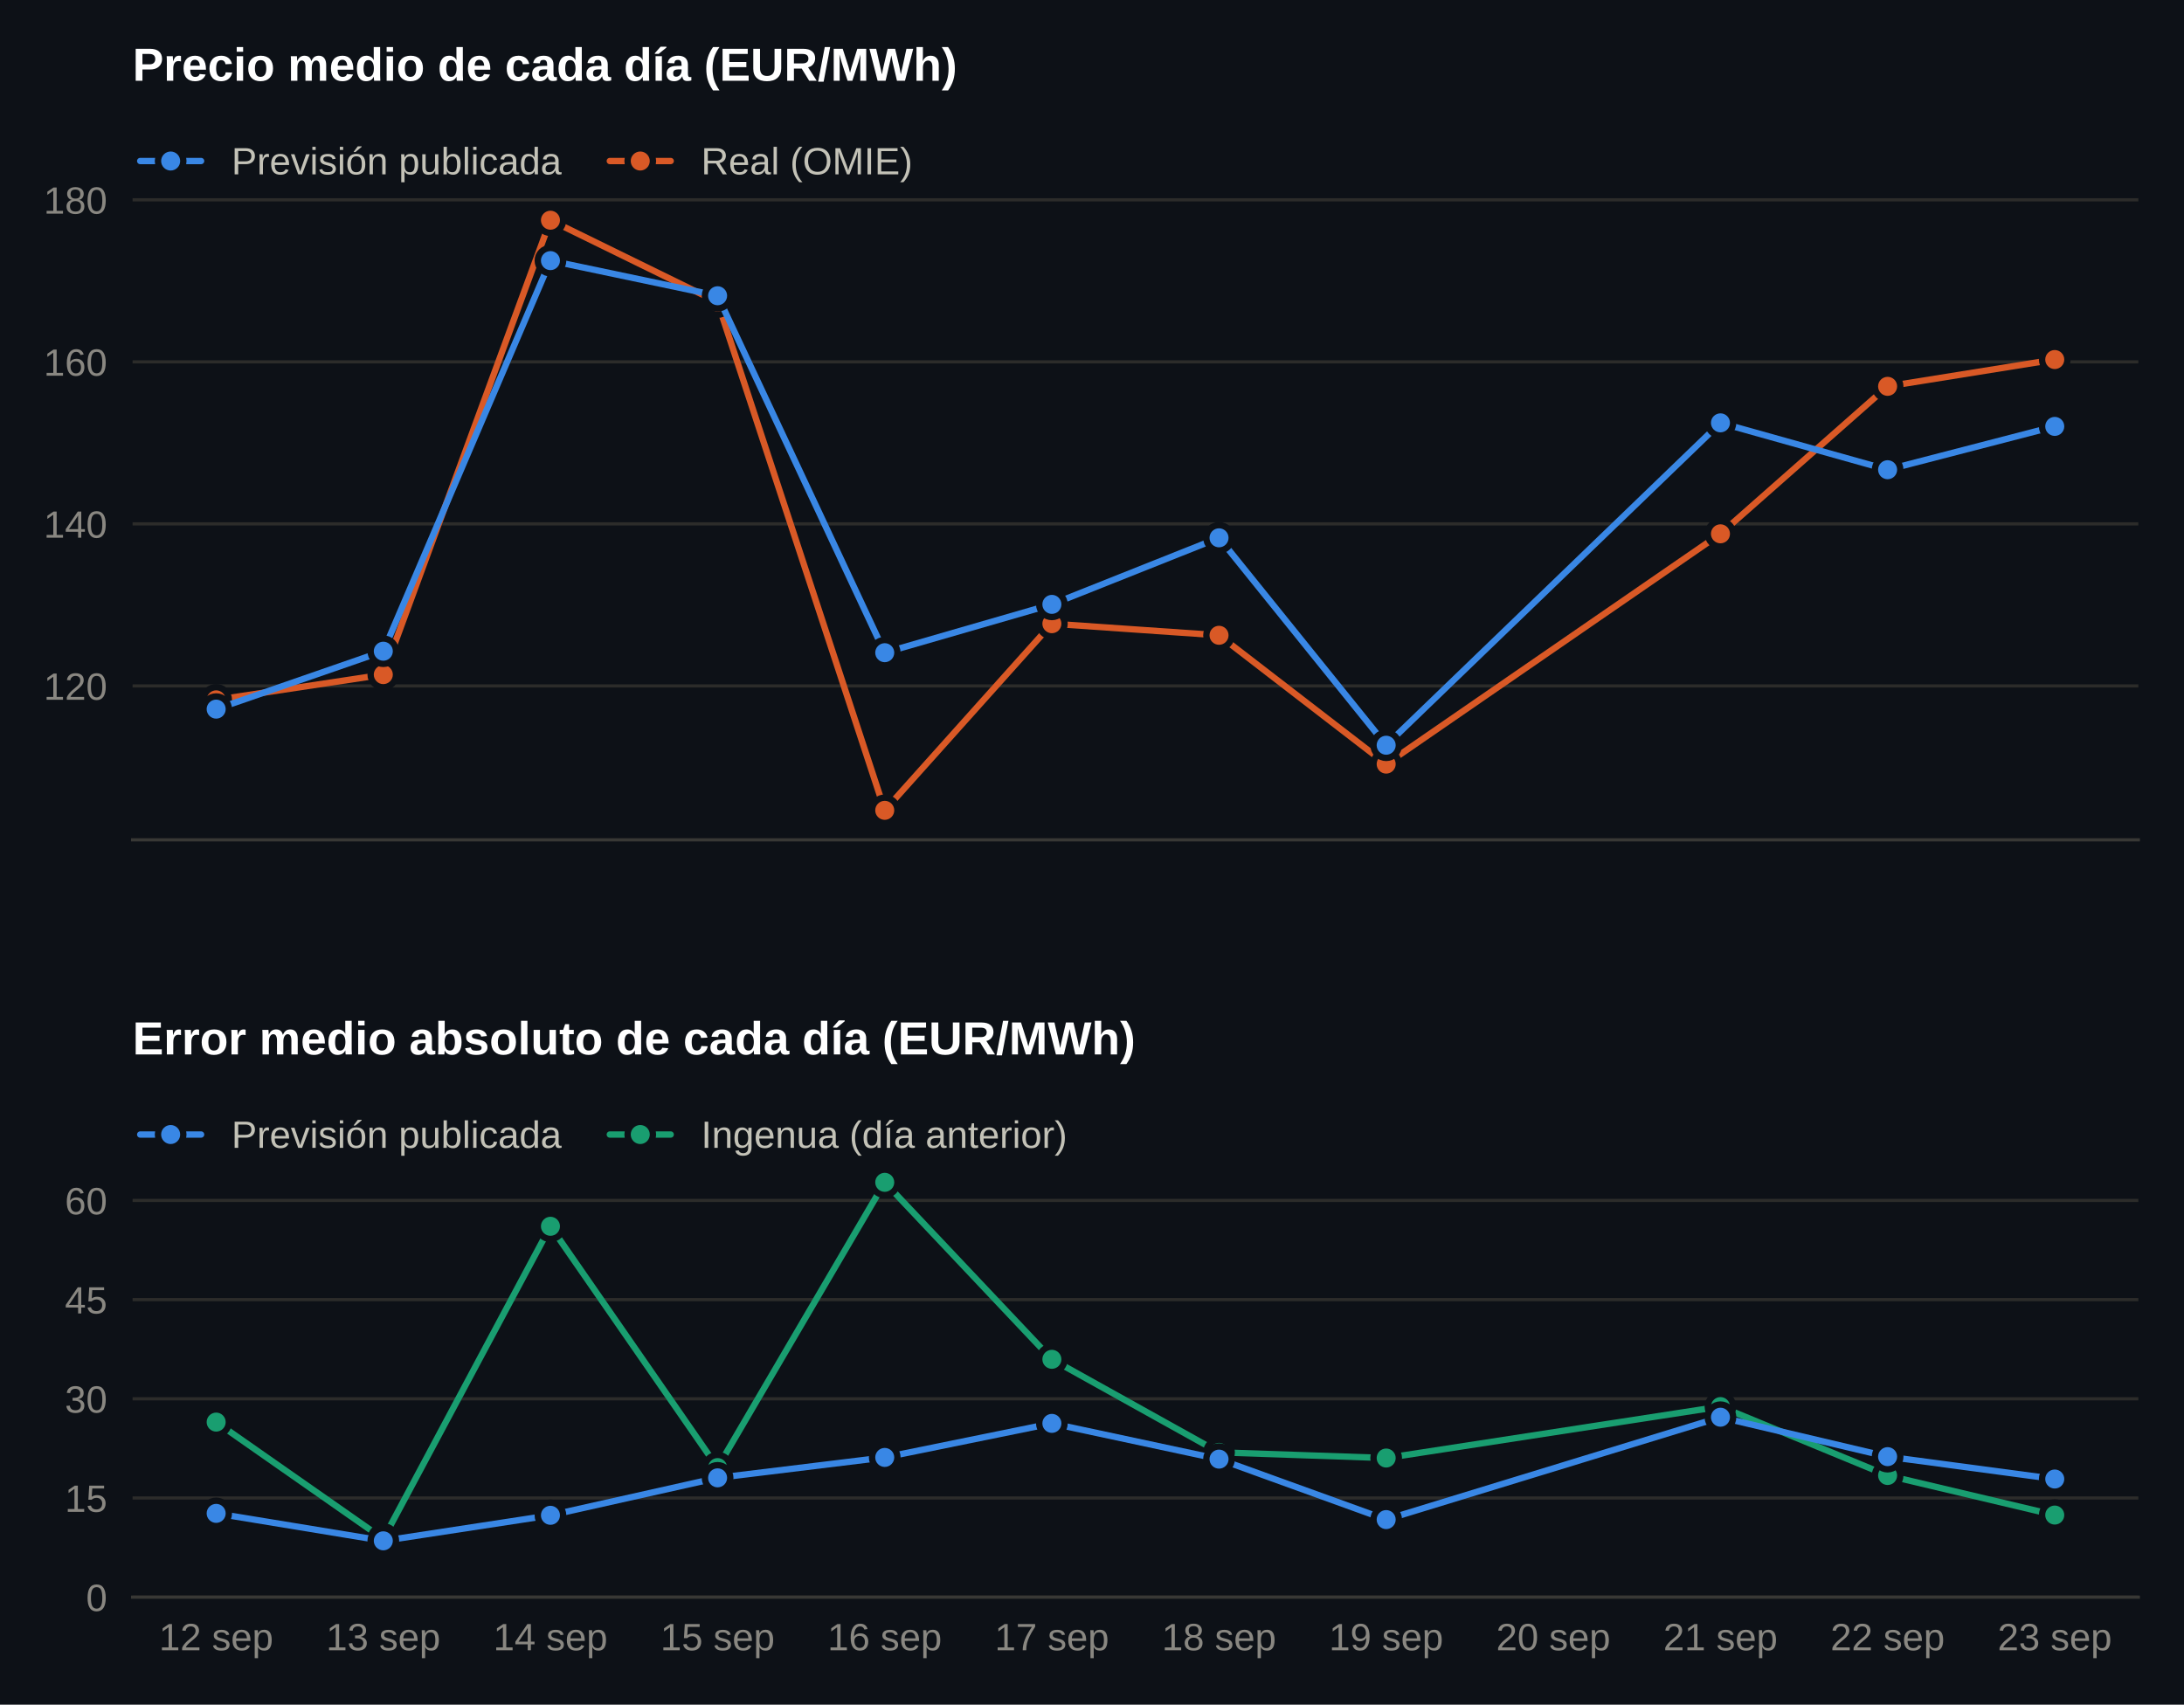
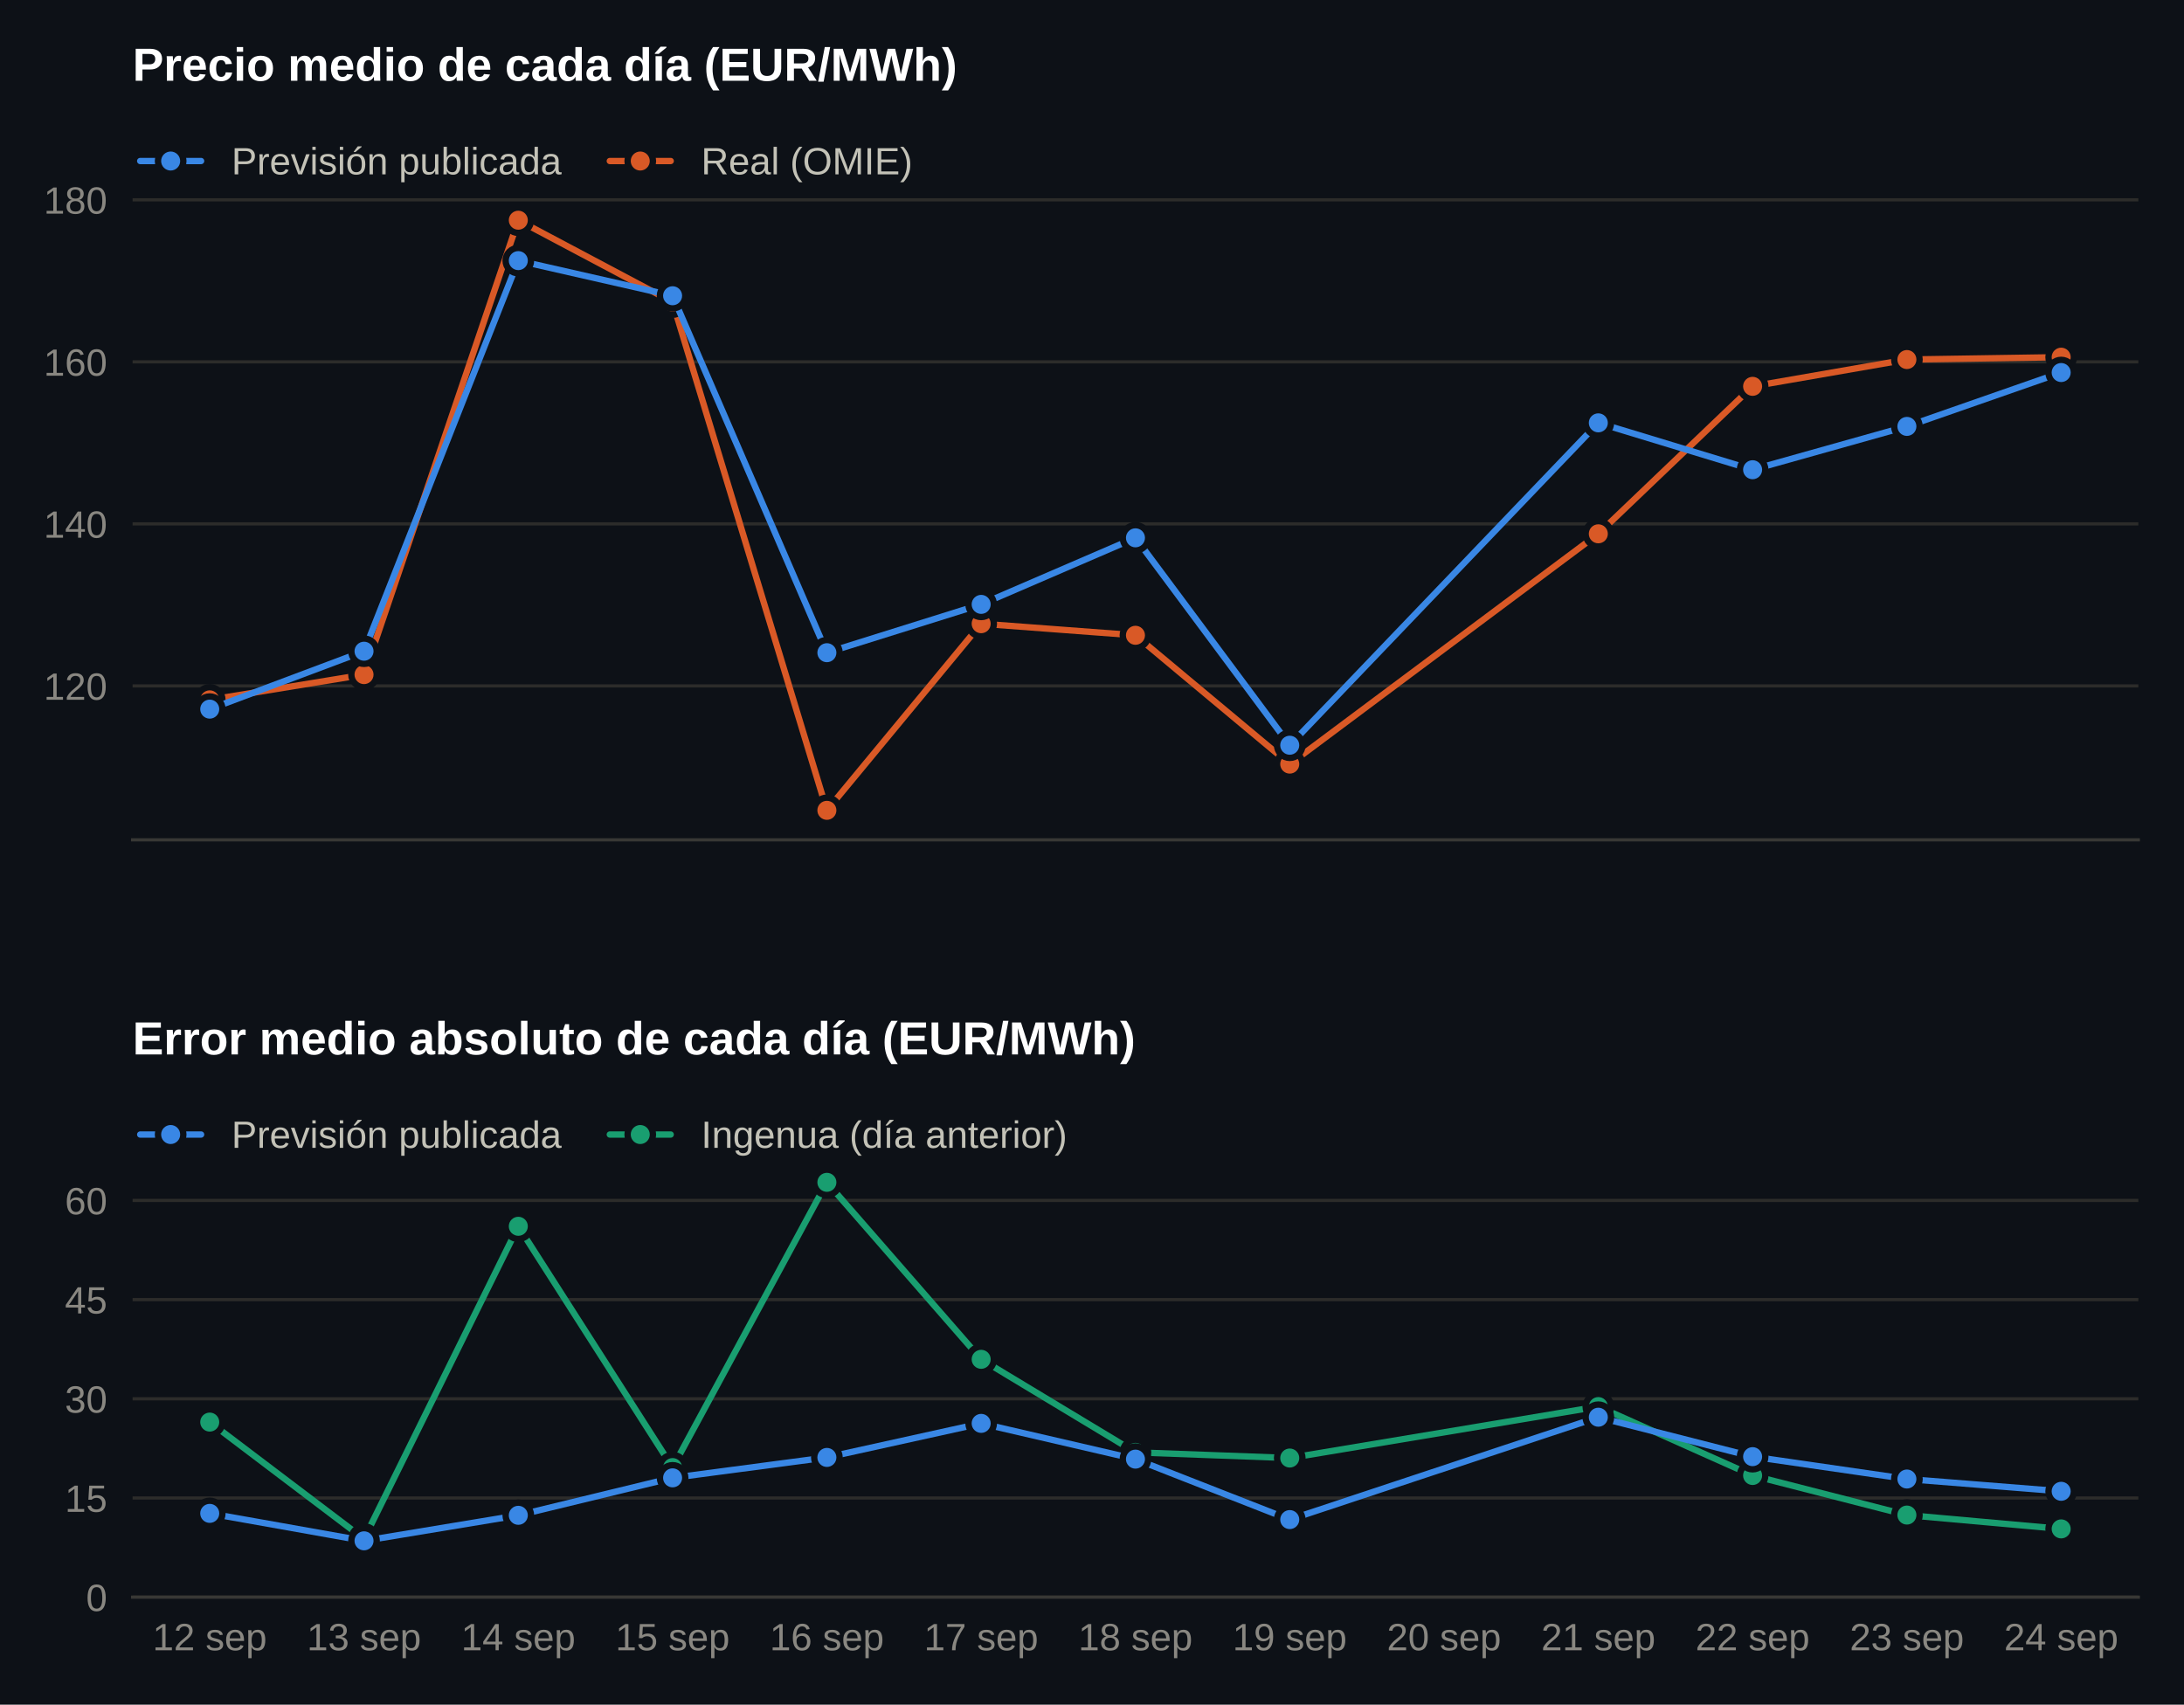
<svg xmlns="http://www.w3.org/2000/svg" xmlns:xlink="http://www.w3.org/1999/xlink" width="516.455pt" height="403.166pt" viewBox="0 0 516.455 403.166" version="1.1">
  <defs>
    <style type="text/css">*{stroke-linejoin: round; stroke-linecap: butt}</style>
  </defs>
  <g id="figure_1">
    <g id="patch_1">
      <path d="M 0 403.166  L 516.455 403.166  L 516.455 0  L 0 0  z " style="fill: #0d1117" />
    </g>
    <g id="axes_1">
      <g id="patch_2">
        <path d="M 31.355 198.629  L 505.655 198.629  L 505.655 45.103  L 31.355 45.103  z " style="fill: #0d1117" />
      </g>
      <g id="matplotlib.axis_1">
        <g id="xtick_1">
          <g id="line2d_1" />
        </g>
        <g id="xtick_2">
          <g id="line2d_2" />
        </g>
        <g id="xtick_3">
          <g id="line2d_3" />
        </g>
        <g id="xtick_4">
          <g id="line2d_4" />
        </g>
        <g id="xtick_5">
          <g id="line2d_5" />
        </g>
        <g id="xtick_6">
          <g id="line2d_6" />
        </g>
        <g id="xtick_7">
          <g id="line2d_7" />
        </g>
        <g id="xtick_8">
          <g id="line2d_8" />
        </g>
        <g id="xtick_9">
          <g id="line2d_9" />
        </g>
        <g id="xtick_10">
          <g id="line2d_10" />
        </g>
        <g id="xtick_11">
          <g id="line2d_11" />
        </g>
        <g id="xtick_12">
          <g id="line2d_12" />
        </g>
+         <g id="xtick_13">
+           <g id="line2d_13" />
+         </g>
      </g>
      <g id="matplotlib.axis_2">
        <g id="ytick_1">
-           <g id="line2d_13">
+           <g id="line2d_14">
            <path d="M 31.355 162.22  L 505.655 162.22  " clip-path="url(#pcca6787718)" style="fill: none; stroke: #2c2c2a; stroke-width: 0.75; stroke-linecap: square" />
          </g>
-           <g id="line2d_14" />
+           <g id="line2d_15" />
          <g id="text_1">
            <text style="font-size: 9px; font-family: 'Segoe UI', 'Helvetica Neue', 'Arial', 'DejaVu Sans', sans-serif; text-anchor: end; fill: #898781" x="25.355" y="165.496" transform="rotate(-0 25.35469 165.4962)">120</text>
          </g>
        </g>
        <g id="ytick_2">
-           <g id="line2d_15">
+           <g id="line2d_16">
            <path d="M 31.355 123.899  L 505.655 123.899  " clip-path="url(#pcca6787718)" style="fill: none; stroke: #2c2c2a; stroke-width: 0.75; stroke-linecap: square" />
          </g>
-           <g id="line2d_16" />
+           <g id="line2d_17" />
          <g id="text_2">
            <text style="font-size: 9px; font-family: 'Segoe UI', 'Helvetica Neue', 'Arial', 'DejaVu Sans', sans-serif; text-anchor: end; fill: #898781" x="25.355" y="127.176" transform="rotate(-0 25.35469 127.1756)">140</text>
          </g>
        </g>
        <g id="ytick_3">
-           <g id="line2d_17">
+           <g id="line2d_18">
            <path d="M 31.355 85.579  L 505.655 85.579  " clip-path="url(#pcca6787718)" style="fill: none; stroke: #2c2c2a; stroke-width: 0.75; stroke-linecap: square" />
          </g>
-           <g id="line2d_18" />
+           <g id="line2d_19" />
          <g id="text_3">
            <text style="font-size: 9px; font-family: 'Segoe UI', 'Helvetica Neue', 'Arial', 'DejaVu Sans', sans-serif; text-anchor: end; fill: #898781" x="25.355" y="88.855" transform="rotate(-0 25.35469 88.85491)">160</text>
          </g>
        </g>
        <g id="ytick_4">
-           <g id="line2d_19">
+           <g id="line2d_20">
            <path d="M 31.355 47.258  L 505.655 47.258  " clip-path="url(#pcca6787718)" style="fill: none; stroke: #2c2c2a; stroke-width: 0.75; stroke-linecap: square" />
          </g>
-           <g id="line2d_20" />
+           <g id="line2d_21" />
          <g id="text_4">
            <text style="font-size: 9px; font-family: 'Segoe UI', 'Helvetica Neue', 'Arial', 'DejaVu Sans', sans-serif; text-anchor: end; fill: #898781" x="25.355" y="50.534" transform="rotate(-0 25.35469 50.53425)">180</text>
          </g>
        </g>
      </g>
-       <g id="line2d_21">
-         <path d="M 51.117 165.52  L 90.642 159.552  L 130.167 52.082  L 169.692 71.443  L 209.217 191.651  L 248.742 147.512  L 288.267 150.251  L 327.792 180.716  L 406.842 126.25  L 446.367 91.373  L 485.892 85.035  " clip-path="url(#pcca6787718)" style="fill: none; stroke: #d95926; stroke-width: 1.5; stroke-linecap: round" />
+       <g id="line2d_22">
+         <path d="M 49.597 165.52  L 86.082 159.552  L 122.566 52.082  L 159.051 71.443  L 195.535 191.651  L 232.02 147.512  L 268.505 150.251  L 304.989 180.716  L 377.959 126.25  L 414.443 91.373  L 450.928 85.035  L 487.412 84.476  " clip-path="url(#pcca6787718)" style="fill: none; stroke: #d95926; stroke-width: 1.5; stroke-linecap: round" />
        <defs>
          <path id="m7afbdd8af4" d="M 0 3  C 0.796 3 1.559 2.684 2.121 2.121  C 2.684 1.559 3 0.796 3 0  C 3 -0.796 2.684 -1.559 2.121 -2.121  C 1.559 -2.684 0.796 -3 0 -3  C -0.796 -3 -1.559 -2.684 -2.121 -2.121  C -2.684 -1.559 -3 -0.796 -3 0  C -3 0.796 -2.684 1.559 -2.121 2.121  C -1.559 2.684 -0.796 3 0 3  z " style="stroke: #0d1117; stroke-width: 1.5" />
        </defs>
        <g clip-path="url(#pcca6787718)">
-           <use xlink:href="#m7afbdd8af4" x="51.117" y="165.52" style="fill: #d95926; stroke: #0d1117; stroke-width: 1.5" />
-           <use xlink:href="#m7afbdd8af4" x="90.642" y="159.552" style="fill: #d95926; stroke: #0d1117; stroke-width: 1.5" />
-           <use xlink:href="#m7afbdd8af4" x="130.167" y="52.082" style="fill: #d95926; stroke: #0d1117; stroke-width: 1.5" />
-           <use xlink:href="#m7afbdd8af4" x="169.692" y="71.443" style="fill: #d95926; stroke: #0d1117; stroke-width: 1.5" />
-           <use xlink:href="#m7afbdd8af4" x="209.217" y="191.651" style="fill: #d95926; stroke: #0d1117; stroke-width: 1.5" />
-           <use xlink:href="#m7afbdd8af4" x="248.742" y="147.512" style="fill: #d95926; stroke: #0d1117; stroke-width: 1.5" />
-           <use xlink:href="#m7afbdd8af4" x="288.267" y="150.251" style="fill: #d95926; stroke: #0d1117; stroke-width: 1.5" />
-           <use xlink:href="#m7afbdd8af4" x="327.792" y="180.716" style="fill: #d95926; stroke: #0d1117; stroke-width: 1.5" />
-           <use xlink:href="#m7afbdd8af4" x="406.842" y="126.25" style="fill: #d95926; stroke: #0d1117; stroke-width: 1.5" />
-           <use xlink:href="#m7afbdd8af4" x="446.367" y="91.373" style="fill: #d95926; stroke: #0d1117; stroke-width: 1.5" />
-           <use xlink:href="#m7afbdd8af4" x="485.892" y="85.035" style="fill: #d95926; stroke: #0d1117; stroke-width: 1.5" />
+           <use xlink:href="#m7afbdd8af4" x="49.597" y="165.52" style="fill: #d95926; stroke: #0d1117; stroke-width: 1.5" />
+           <use xlink:href="#m7afbdd8af4" x="86.082" y="159.552" style="fill: #d95926; stroke: #0d1117; stroke-width: 1.5" />
+           <use xlink:href="#m7afbdd8af4" x="122.566" y="52.082" style="fill: #d95926; stroke: #0d1117; stroke-width: 1.5" />
+           <use xlink:href="#m7afbdd8af4" x="159.051" y="71.443" style="fill: #d95926; stroke: #0d1117; stroke-width: 1.5" />
+           <use xlink:href="#m7afbdd8af4" x="195.535" y="191.651" style="fill: #d95926; stroke: #0d1117; stroke-width: 1.5" />
+           <use xlink:href="#m7afbdd8af4" x="232.02" y="147.512" style="fill: #d95926; stroke: #0d1117; stroke-width: 1.5" />
+           <use xlink:href="#m7afbdd8af4" x="268.505" y="150.251" style="fill: #d95926; stroke: #0d1117; stroke-width: 1.5" />
+           <use xlink:href="#m7afbdd8af4" x="304.989" y="180.716" style="fill: #d95926; stroke: #0d1117; stroke-width: 1.5" />
+           <use xlink:href="#m7afbdd8af4" x="377.959" y="126.25" style="fill: #d95926; stroke: #0d1117; stroke-width: 1.5" />
+           <use xlink:href="#m7afbdd8af4" x="414.443" y="91.373" style="fill: #d95926; stroke: #0d1117; stroke-width: 1.5" />
+           <use xlink:href="#m7afbdd8af4" x="450.928" y="85.035" style="fill: #d95926; stroke: #0d1117; stroke-width: 1.5" />
+           <use xlink:href="#m7afbdd8af4" x="487.412" y="84.476" style="fill: #d95926; stroke: #0d1117; stroke-width: 1.5" />
        </g>
      </g>
      <g id="patch_3">
        <path d="M 31.355 198.629  L 505.655 198.629  " style="fill: none; stroke: #383835; stroke-width: 0.75; stroke-linejoin: miter; stroke-linecap: square" />
      </g>
-       <g id="line2d_22">
-         <path d="M 51.117 167.715  L 90.642 154.018  L 130.167 61.638  L 169.692 69.946  L 209.217 154.368  L 248.742 142.94  L 288.267 127.2  L 327.792 176.254  L 406.842 100.008  L 446.367 111.093  L 485.892 100.847  " clip-path="url(#pcca6787718)" style="fill: none; stroke: #3987e5; stroke-width: 1.5; stroke-linecap: round" />
+       <g id="line2d_23">
+         <path d="M 49.597 167.715  L 86.082 154.018  L 122.566 61.638  L 159.051 69.946  L 195.535 154.368  L 232.02 142.94  L 268.505 127.2  L 304.989 176.254  L 377.959 100.008  L 414.443 111.093  L 450.928 100.847  L 487.412 88.108  " clip-path="url(#pcca6787718)" style="fill: none; stroke: #3987e5; stroke-width: 1.5; stroke-linecap: round" />
        <defs>
          <path id="m2481d50546" d="M 0 3  C 0.796 3 1.559 2.684 2.121 2.121  C 2.684 1.559 3 0.796 3 0  C 3 -0.796 2.684 -1.559 2.121 -2.121  C 1.559 -2.684 0.796 -3 0 -3  C -0.796 -3 -1.559 -2.684 -2.121 -2.121  C -2.684 -1.559 -3 -0.796 -3 0  C -3 0.796 -2.684 1.559 -2.121 2.121  C -1.559 2.684 -0.796 3 0 3  z " style="stroke: #0d1117; stroke-width: 1.5" />
        </defs>
        <g clip-path="url(#pcca6787718)">
-           <use xlink:href="#m2481d50546" x="51.117" y="167.715" style="fill: #3987e5; stroke: #0d1117; stroke-width: 1.5" />
-           <use xlink:href="#m2481d50546" x="90.642" y="154.018" style="fill: #3987e5; stroke: #0d1117; stroke-width: 1.5" />
-           <use xlink:href="#m2481d50546" x="130.167" y="61.638" style="fill: #3987e5; stroke: #0d1117; stroke-width: 1.5" />
-           <use xlink:href="#m2481d50546" x="169.692" y="69.946" style="fill: #3987e5; stroke: #0d1117; stroke-width: 1.5" />
-           <use xlink:href="#m2481d50546" x="209.217" y="154.368" style="fill: #3987e5; stroke: #0d1117; stroke-width: 1.5" />
-           <use xlink:href="#m2481d50546" x="248.742" y="142.94" style="fill: #3987e5; stroke: #0d1117; stroke-width: 1.5" />
-           <use xlink:href="#m2481d50546" x="288.267" y="127.2" style="fill: #3987e5; stroke: #0d1117; stroke-width: 1.5" />
-           <use xlink:href="#m2481d50546" x="327.792" y="176.254" style="fill: #3987e5; stroke: #0d1117; stroke-width: 1.5" />
-           <use xlink:href="#m2481d50546" x="406.842" y="100.008" style="fill: #3987e5; stroke: #0d1117; stroke-width: 1.5" />
-           <use xlink:href="#m2481d50546" x="446.367" y="111.093" style="fill: #3987e5; stroke: #0d1117; stroke-width: 1.5" />
-           <use xlink:href="#m2481d50546" x="485.892" y="100.847" style="fill: #3987e5; stroke: #0d1117; stroke-width: 1.5" />
+           <use xlink:href="#m2481d50546" x="49.597" y="167.715" style="fill: #3987e5; stroke: #0d1117; stroke-width: 1.5" />
+           <use xlink:href="#m2481d50546" x="86.082" y="154.018" style="fill: #3987e5; stroke: #0d1117; stroke-width: 1.5" />
+           <use xlink:href="#m2481d50546" x="122.566" y="61.638" style="fill: #3987e5; stroke: #0d1117; stroke-width: 1.5" />
+           <use xlink:href="#m2481d50546" x="159.051" y="69.946" style="fill: #3987e5; stroke: #0d1117; stroke-width: 1.5" />
+           <use xlink:href="#m2481d50546" x="195.535" y="154.368" style="fill: #3987e5; stroke: #0d1117; stroke-width: 1.5" />
+           <use xlink:href="#m2481d50546" x="232.02" y="142.94" style="fill: #3987e5; stroke: #0d1117; stroke-width: 1.5" />
+           <use xlink:href="#m2481d50546" x="268.505" y="127.2" style="fill: #3987e5; stroke: #0d1117; stroke-width: 1.5" />
+           <use xlink:href="#m2481d50546" x="304.989" y="176.254" style="fill: #3987e5; stroke: #0d1117; stroke-width: 1.5" />
+           <use xlink:href="#m2481d50546" x="377.959" y="100.008" style="fill: #3987e5; stroke: #0d1117; stroke-width: 1.5" />
+           <use xlink:href="#m2481d50546" x="414.443" y="111.093" style="fill: #3987e5; stroke: #0d1117; stroke-width: 1.5" />
+           <use xlink:href="#m2481d50546" x="450.928" y="100.847" style="fill: #3987e5; stroke: #0d1117; stroke-width: 1.5" />
+           <use xlink:href="#m2481d50546" x="487.412" y="88.108" style="fill: #3987e5; stroke: #0d1117; stroke-width: 1.5" />
        </g>
      </g>
      <g id="text_5">
        <text style="font-weight: 600; font-size: 11px; font-family: 'Segoe UI', 'Helvetica Neue', 'Arial', 'DejaVu Sans', sans-serif; text-anchor: start; fill: #ffffff" x="31.355" y="19.103" transform="rotate(-0 31.35469 19.10328)">Precio medio de cada día (EUR/MWh)</text>
      </g>
      <g id="legend_1">
-         <g id="line2d_23">
+         <g id="line2d_24">
          <path d="M 33.155 38.083  L 40.355 38.083  L 47.555 38.083  " style="fill: none; stroke: #3987e5; stroke-width: 1.5; stroke-linecap: round" />
          <g>
            <use xlink:href="#m2481d50546" x="40.355" y="38.083" style="fill: #3987e5; stroke: #0d1117; stroke-width: 1.5" />
          </g>
        </g>
        <g id="text_6">
          <text style="font-size: 9px; font-family: 'Segoe UI', 'Helvetica Neue', 'Arial', 'DejaVu Sans', sans-serif; text-anchor: start; fill: #c3c2b7" x="54.755" y="41.233" transform="rotate(-0 54.75469 41.23328)">Previsión publicada</text>
        </g>
-         <g id="line2d_24">
+         <g id="line2d_25">
          <path d="M 144.203 38.083  L 151.403 38.083  L 158.603 38.083  " style="fill: none; stroke: #d95926; stroke-width: 1.5; stroke-linecap: round" />
          <g>
            <use xlink:href="#m7afbdd8af4" x="151.403" y="38.083" style="fill: #d95926; stroke: #0d1117; stroke-width: 1.5" />
          </g>
        </g>
        <g id="text_7">
          <text style="font-size: 9px; font-family: 'Segoe UI', 'Helvetica Neue', 'Arial', 'DejaVu Sans', sans-serif; text-anchor: start; fill: #c3c2b7" x="165.803" y="41.233" transform="rotate(-0 165.8034 41.23328)">Real (OMIE)</text>
        </g>
      </g>
    </g>
    <g id="axes_2">
      <g id="patch_4">
        <path d="M 31.355 377.743  L 505.655 377.743  L 505.655 275.393  L 31.355 275.393  z " style="fill: #0d1117" />
      </g>
      <g id="matplotlib.axis_3">
-         <g id="xtick_13">
-           <g id="line2d_25" />
-           <g id="text_8">
-             <text style="font-size: 9px; font-family: 'Segoe UI', 'Helvetica Neue', 'Arial', 'DejaVu Sans', sans-serif; text-anchor: middle; fill: #898781" x="51.117" y="390.296" transform="rotate(-0 51.11719 390.2955)">12 sep</text>
-           </g>
-         </g>
        <g id="xtick_14">
          <g id="line2d_26" />
-           <g id="text_9">
-             <text style="font-size: 9px; font-family: 'Segoe UI', 'Helvetica Neue', 'Arial', 'DejaVu Sans', sans-serif; text-anchor: middle; fill: #898781" x="90.642" y="390.296" transform="rotate(-0 90.64219 390.2955)">13 sep</text>
+           <g id="text_8">
+             <text style="font-size: 9px; font-family: 'Segoe UI', 'Helvetica Neue', 'Arial', 'DejaVu Sans', sans-serif; text-anchor: middle; fill: #898781" x="49.597" y="390.296" transform="rotate(-0 49.59699 390.2955)">12 sep</text>
          </g>
        </g>
        <g id="xtick_15">
          <g id="line2d_27" />
-           <g id="text_10">
-             <text style="font-size: 9px; font-family: 'Segoe UI', 'Helvetica Neue', 'Arial', 'DejaVu Sans', sans-serif; text-anchor: middle; fill: #898781" x="130.167" y="390.296" transform="rotate(-0 130.1672 390.2955)">14 sep</text>
+           <g id="text_9">
+             <text style="font-size: 9px; font-family: 'Segoe UI', 'Helvetica Neue', 'Arial', 'DejaVu Sans', sans-serif; text-anchor: middle; fill: #898781" x="86.082" y="390.296" transform="rotate(-0 86.08161 390.2955)">13 sep</text>
          </g>
        </g>
        <g id="xtick_16">
          <g id="line2d_28" />
-           <g id="text_11">
-             <text style="font-size: 9px; font-family: 'Segoe UI', 'Helvetica Neue', 'Arial', 'DejaVu Sans', sans-serif; text-anchor: middle; fill: #898781" x="169.692" y="390.296" transform="rotate(-0 169.6922 390.2955)">15 sep</text>
+           <g id="text_10">
+             <text style="font-size: 9px; font-family: 'Segoe UI', 'Helvetica Neue', 'Arial', 'DejaVu Sans', sans-serif; text-anchor: middle; fill: #898781" x="122.566" y="390.296" transform="rotate(-0 122.5662 390.2955)">14 sep</text>
          </g>
        </g>
        <g id="xtick_17">
          <g id="line2d_29" />
-           <g id="text_12">
-             <text style="font-size: 9px; font-family: 'Segoe UI', 'Helvetica Neue', 'Arial', 'DejaVu Sans', sans-serif; text-anchor: middle; fill: #898781" x="209.217" y="390.296" transform="rotate(-0 209.2172 390.2955)">16 sep</text>
+           <g id="text_11">
+             <text style="font-size: 9px; font-family: 'Segoe UI', 'Helvetica Neue', 'Arial', 'DejaVu Sans', sans-serif; text-anchor: middle; fill: #898781" x="159.051" y="390.296" transform="rotate(-0 159.0508 390.2955)">15 sep</text>
          </g>
        </g>
        <g id="xtick_18">
          <g id="line2d_30" />
-           <g id="text_13">
-             <text style="font-size: 9px; font-family: 'Segoe UI', 'Helvetica Neue', 'Arial', 'DejaVu Sans', sans-serif; text-anchor: middle; fill: #898781" x="248.742" y="390.296" transform="rotate(-0 248.7422 390.2955)">17 sep</text>
+           <g id="text_12">
+             <text style="font-size: 9px; font-family: 'Segoe UI', 'Helvetica Neue', 'Arial', 'DejaVu Sans', sans-serif; text-anchor: middle; fill: #898781" x="195.535" y="390.296" transform="rotate(-0 195.5355 390.2955)">16 sep</text>
          </g>
        </g>
        <g id="xtick_19">
          <g id="line2d_31" />
-           <g id="text_14">
-             <text style="font-size: 9px; font-family: 'Segoe UI', 'Helvetica Neue', 'Arial', 'DejaVu Sans', sans-serif; text-anchor: middle; fill: #898781" x="288.267" y="390.296" transform="rotate(-0 288.2672 390.2955)">18 sep</text>
+           <g id="text_13">
+             <text style="font-size: 9px; font-family: 'Segoe UI', 'Helvetica Neue', 'Arial', 'DejaVu Sans', sans-serif; text-anchor: middle; fill: #898781" x="232.02" y="390.296" transform="rotate(-0 232.0201 390.2955)">17 sep</text>
          </g>
        </g>
        <g id="xtick_20">
          <g id="line2d_32" />
-           <g id="text_15">
-             <text style="font-size: 9px; font-family: 'Segoe UI', 'Helvetica Neue', 'Arial', 'DejaVu Sans', sans-serif; text-anchor: middle; fill: #898781" x="327.792" y="390.296" transform="rotate(-0 327.7922 390.2955)">19 sep</text>
+           <g id="text_14">
+             <text style="font-size: 9px; font-family: 'Segoe UI', 'Helvetica Neue', 'Arial', 'DejaVu Sans', sans-serif; text-anchor: middle; fill: #898781" x="268.505" y="390.296" transform="rotate(-0 268.5047 390.2955)">18 sep</text>
          </g>
        </g>
        <g id="xtick_21">
          <g id="line2d_33" />
-           <g id="text_16">
-             <text style="font-size: 9px; font-family: 'Segoe UI', 'Helvetica Neue', 'Arial', 'DejaVu Sans', sans-serif; text-anchor: middle; fill: #898781" x="367.317" y="390.296" transform="rotate(-0 367.3172 390.2955)">20 sep</text>
+           <g id="text_15">
+             <text style="font-size: 9px; font-family: 'Segoe UI', 'Helvetica Neue', 'Arial', 'DejaVu Sans', sans-serif; text-anchor: middle; fill: #898781" x="304.989" y="390.296" transform="rotate(-0 304.9893 390.2955)">19 sep</text>
          </g>
        </g>
        <g id="xtick_22">
          <g id="line2d_34" />
-           <g id="text_17">
-             <text style="font-size: 9px; font-family: 'Segoe UI', 'Helvetica Neue', 'Arial', 'DejaVu Sans', sans-serif; text-anchor: middle; fill: #898781" x="406.842" y="390.296" transform="rotate(-0 406.8422 390.2955)">21 sep</text>
+           <g id="text_16">
+             <text style="font-size: 9px; font-family: 'Segoe UI', 'Helvetica Neue', 'Arial', 'DejaVu Sans', sans-serif; text-anchor: middle; fill: #898781" x="341.474" y="390.296" transform="rotate(-0 341.4739 390.2955)">20 sep</text>
          </g>
        </g>
        <g id="xtick_23">
          <g id="line2d_35" />
-           <g id="text_18">
-             <text style="font-size: 9px; font-family: 'Segoe UI', 'Helvetica Neue', 'Arial', 'DejaVu Sans', sans-serif; text-anchor: middle; fill: #898781" x="446.367" y="390.296" transform="rotate(-0 446.3672 390.2955)">22 sep</text>
+           <g id="text_17">
+             <text style="font-size: 9px; font-family: 'Segoe UI', 'Helvetica Neue', 'Arial', 'DejaVu Sans', sans-serif; text-anchor: middle; fill: #898781" x="377.959" y="390.296" transform="rotate(-0 377.9585 390.2955)">21 sep</text>
          </g>
        </g>
        <g id="xtick_24">
          <g id="line2d_36" />
+           <g id="text_18">
+             <text style="font-size: 9px; font-family: 'Segoe UI', 'Helvetica Neue', 'Arial', 'DejaVu Sans', sans-serif; text-anchor: middle; fill: #898781" x="414.443" y="390.296" transform="rotate(-0 414.4431 390.2955)">22 sep</text>
+           </g>
+         </g>
+         <g id="xtick_25">
+           <g id="line2d_37" />
          <g id="text_19">
-             <text style="font-size: 9px; font-family: 'Segoe UI', 'Helvetica Neue', 'Arial', 'DejaVu Sans', sans-serif; text-anchor: middle; fill: #898781" x="485.892" y="390.296" transform="rotate(-0 485.8922 390.2955)">23 sep</text>
+             <text style="font-size: 9px; font-family: 'Segoe UI', 'Helvetica Neue', 'Arial', 'DejaVu Sans', sans-serif; text-anchor: middle; fill: #898781" x="450.928" y="390.296" transform="rotate(-0 450.9278 390.2955)">23 sep</text>
+           </g>
+         </g>
+         <g id="xtick_26">
+           <g id="line2d_38" />
+           <g id="text_20">
+             <text style="font-size: 9px; font-family: 'Segoe UI', 'Helvetica Neue', 'Arial', 'DejaVu Sans', sans-serif; text-anchor: middle; fill: #898781" x="487.412" y="390.296" transform="rotate(-0 487.4124 390.2955)">24 sep</text>
          </g>
        </g>
      </g>
      <g id="matplotlib.axis_4">
        <g id="ytick_5">
-           <g id="line2d_37">
+           <g id="line2d_39">
            <path d="M 31.355 377.743  L 505.655 377.743  " clip-path="url(#pa7844a86a4)" style="fill: none; stroke: #2c2c2a; stroke-width: 0.75; stroke-linecap: square" />
-           </g>
-           <g id="line2d_38" />
-           <g id="text_20">
-             <text style="font-size: 9px; font-family: 'Segoe UI', 'Helvetica Neue', 'Arial', 'DejaVu Sans', sans-serif; text-anchor: end; fill: #898781" x="25.355" y="381.019" transform="rotate(-0 25.35469 381.0194)">0</text>
-           </g>
-         </g>
-         <g id="ytick_6">
-           <g id="line2d_39">
-             <path d="M 31.355 354.286  L 505.655 354.286  " clip-path="url(#pa7844a86a4)" style="fill: none; stroke: #2c2c2a; stroke-width: 0.75; stroke-linecap: square" />
          </g>
          <g id="line2d_40" />
          <g id="text_21">
-             <text style="font-size: 9px; font-family: 'Segoe UI', 'Helvetica Neue', 'Arial', 'DejaVu Sans', sans-serif; text-anchor: end; fill: #898781" x="25.355" y="357.562" transform="rotate(-0 25.35469 357.562)">15</text>
-           </g>
-         </g>
-         <g id="ytick_7">
+             <text style="font-size: 9px; font-family: 'Segoe UI', 'Helvetica Neue', 'Arial', 'DejaVu Sans', sans-serif; text-anchor: end; fill: #898781" x="25.355" y="381.019" transform="rotate(-0 25.35469 381.0194)">0</text>
+           </g>
+         </g>
+         <g id="ytick_6">
          <g id="line2d_41">
-             <path d="M 31.355 330.828  L 505.655 330.828  " clip-path="url(#pa7844a86a4)" style="fill: none; stroke: #2c2c2a; stroke-width: 0.75; stroke-linecap: square" />
+             <path d="M 31.355 354.286  L 505.655 354.286  " clip-path="url(#pa7844a86a4)" style="fill: none; stroke: #2c2c2a; stroke-width: 0.75; stroke-linecap: square" />
          </g>
          <g id="line2d_42" />
          <g id="text_22">
-             <text style="font-size: 9px; font-family: 'Segoe UI', 'Helvetica Neue', 'Arial', 'DejaVu Sans', sans-serif; text-anchor: end; fill: #898781" x="25.355" y="334.105" transform="rotate(-0 25.35469 334.1046)">30</text>
-           </g>
-         </g>
-         <g id="ytick_8">
+             <text style="font-size: 9px; font-family: 'Segoe UI', 'Helvetica Neue', 'Arial', 'DejaVu Sans', sans-serif; text-anchor: end; fill: #898781" x="25.355" y="357.562" transform="rotate(-0 25.35469 357.562)">15</text>
+           </g>
+         </g>
+         <g id="ytick_7">
          <g id="line2d_43">
-             <path d="M 31.355 307.371  L 505.655 307.371  " clip-path="url(#pa7844a86a4)" style="fill: none; stroke: #2c2c2a; stroke-width: 0.75; stroke-linecap: square" />
+             <path d="M 31.355 330.828  L 505.655 330.828  " clip-path="url(#pa7844a86a4)" style="fill: none; stroke: #2c2c2a; stroke-width: 0.75; stroke-linecap: square" />
          </g>
          <g id="line2d_44" />
          <g id="text_23">
-             <text style="font-size: 9px; font-family: 'Segoe UI', 'Helvetica Neue', 'Arial', 'DejaVu Sans', sans-serif; text-anchor: end; fill: #898781" x="25.355" y="310.647" transform="rotate(-0 25.35469 310.6472)">45</text>
-           </g>
-         </g>
-         <g id="ytick_9">
+             <text style="font-size: 9px; font-family: 'Segoe UI', 'Helvetica Neue', 'Arial', 'DejaVu Sans', sans-serif; text-anchor: end; fill: #898781" x="25.355" y="334.105" transform="rotate(-0 25.35469 334.1046)">30</text>
+           </g>
+         </g>
+         <g id="ytick_8">
          <g id="line2d_45">
-             <path d="M 31.355 283.914  L 505.655 283.914  " clip-path="url(#pa7844a86a4)" style="fill: none; stroke: #2c2c2a; stroke-width: 0.75; stroke-linecap: square" />
+             <path d="M 31.355 307.371  L 505.655 307.371  " clip-path="url(#pa7844a86a4)" style="fill: none; stroke: #2c2c2a; stroke-width: 0.75; stroke-linecap: square" />
          </g>
          <g id="line2d_46" />
          <g id="text_24">
+             <text style="font-size: 9px; font-family: 'Segoe UI', 'Helvetica Neue', 'Arial', 'DejaVu Sans', sans-serif; text-anchor: end; fill: #898781" x="25.355" y="310.647" transform="rotate(-0 25.35469 310.6472)">45</text>
+           </g>
+         </g>
+         <g id="ytick_9">
+           <g id="line2d_47">
+             <path d="M 31.355 283.914  L 505.655 283.914  " clip-path="url(#pa7844a86a4)" style="fill: none; stroke: #2c2c2a; stroke-width: 0.75; stroke-linecap: square" />
+           </g>
+           <g id="line2d_48" />
+           <g id="text_25">
            <text style="font-size: 9px; font-family: 'Segoe UI', 'Helvetica Neue', 'Arial', 'DejaVu Sans', sans-serif; text-anchor: end; fill: #898781" x="25.355" y="287.19" transform="rotate(-0 25.35469 287.1898)">60</text>
          </g>
        </g>
      </g>
-       <g id="line2d_47">
-         <path d="M 51.117 336.338  L 90.642 363.971  L 130.167 290.029  L 169.692 347.095  L 209.217 279.632  L 248.742 321.49  L 288.267 343.494  L 327.792 344.837  L 406.842 332.669  L 446.367 348.968  L 485.892 358.326  " clip-path="url(#pa7844a86a4)" style="fill: none; stroke: #199e70; stroke-width: 1.5; stroke-linecap: round" />
+       <g id="line2d_49">
+         <path d="M 49.597 336.338  L 86.082 363.971  L 122.566 290.029  L 159.051 347.095  L 195.535 279.632  L 232.02 321.49  L 268.505 343.494  L 304.989 344.837  L 377.959 332.669  L 414.443 348.968  L 450.928 358.326  L 487.412 361.598  " clip-path="url(#pa7844a86a4)" style="fill: none; stroke: #199e70; stroke-width: 1.5; stroke-linecap: round" />
        <defs>
          <path id="m3a2acce67b" d="M 0 3  C 0.796 3 1.559 2.684 2.121 2.121  C 2.684 1.559 3 0.796 3 0  C 3 -0.796 2.684 -1.559 2.121 -2.121  C 1.559 -2.684 0.796 -3 0 -3  C -0.796 -3 -1.559 -2.684 -2.121 -2.121  C -2.684 -1.559 -3 -0.796 -3 0  C -3 0.796 -2.684 1.559 -2.121 2.121  C -1.559 2.684 -0.796 3 0 3  z " style="stroke: #0d1117; stroke-width: 1.5" />
        </defs>
        <g clip-path="url(#pa7844a86a4)">
-           <use xlink:href="#m3a2acce67b" x="51.117" y="336.338" style="fill: #199e70; stroke: #0d1117; stroke-width: 1.5" />
-           <use xlink:href="#m3a2acce67b" x="90.642" y="363.971" style="fill: #199e70; stroke: #0d1117; stroke-width: 1.5" />
-           <use xlink:href="#m3a2acce67b" x="130.167" y="290.029" style="fill: #199e70; stroke: #0d1117; stroke-width: 1.5" />
-           <use xlink:href="#m3a2acce67b" x="169.692" y="347.095" style="fill: #199e70; stroke: #0d1117; stroke-width: 1.5" />
-           <use xlink:href="#m3a2acce67b" x="209.217" y="279.632" style="fill: #199e70; stroke: #0d1117; stroke-width: 1.5" />
-           <use xlink:href="#m3a2acce67b" x="248.742" y="321.49" style="fill: #199e70; stroke: #0d1117; stroke-width: 1.5" />
-           <use xlink:href="#m3a2acce67b" x="288.267" y="343.494" style="fill: #199e70; stroke: #0d1117; stroke-width: 1.5" />
-           <use xlink:href="#m3a2acce67b" x="327.792" y="344.837" style="fill: #199e70; stroke: #0d1117; stroke-width: 1.5" />
-           <use xlink:href="#m3a2acce67b" x="406.842" y="332.669" style="fill: #199e70; stroke: #0d1117; stroke-width: 1.5" />
-           <use xlink:href="#m3a2acce67b" x="446.367" y="348.968" style="fill: #199e70; stroke: #0d1117; stroke-width: 1.5" />
-           <use xlink:href="#m3a2acce67b" x="485.892" y="358.326" style="fill: #199e70; stroke: #0d1117; stroke-width: 1.5" />
+           <use xlink:href="#m3a2acce67b" x="49.597" y="336.338" style="fill: #199e70; stroke: #0d1117; stroke-width: 1.5" />
+           <use xlink:href="#m3a2acce67b" x="86.082" y="363.971" style="fill: #199e70; stroke: #0d1117; stroke-width: 1.5" />
+           <use xlink:href="#m3a2acce67b" x="122.566" y="290.029" style="fill: #199e70; stroke: #0d1117; stroke-width: 1.5" />
+           <use xlink:href="#m3a2acce67b" x="159.051" y="347.095" style="fill: #199e70; stroke: #0d1117; stroke-width: 1.5" />
+           <use xlink:href="#m3a2acce67b" x="195.535" y="279.632" style="fill: #199e70; stroke: #0d1117; stroke-width: 1.5" />
+           <use xlink:href="#m3a2acce67b" x="232.02" y="321.49" style="fill: #199e70; stroke: #0d1117; stroke-width: 1.5" />
+           <use xlink:href="#m3a2acce67b" x="268.505" y="343.494" style="fill: #199e70; stroke: #0d1117; stroke-width: 1.5" />
+           <use xlink:href="#m3a2acce67b" x="304.989" y="344.837" style="fill: #199e70; stroke: #0d1117; stroke-width: 1.5" />
+           <use xlink:href="#m3a2acce67b" x="377.959" y="332.669" style="fill: #199e70; stroke: #0d1117; stroke-width: 1.5" />
+           <use xlink:href="#m3a2acce67b" x="414.443" y="348.968" style="fill: #199e70; stroke: #0d1117; stroke-width: 1.5" />
+           <use xlink:href="#m3a2acce67b" x="450.928" y="358.326" style="fill: #199e70; stroke: #0d1117; stroke-width: 1.5" />
+           <use xlink:href="#m3a2acce67b" x="487.412" y="361.598" style="fill: #199e70; stroke: #0d1117; stroke-width: 1.5" />
        </g>
      </g>
      <g id="patch_5">
        <path d="M 31.355 377.743  L 505.655 377.743  " style="fill: none; stroke: #383835; stroke-width: 0.75; stroke-linejoin: miter; stroke-linecap: square" />
      </g>
-       <g id="line2d_48">
-         <path d="M 51.117 357.928  L 90.642 364.42  L 130.167 358.384  L 169.692 349.524  L 209.217 344.695  L 248.742 336.642  L 288.267 345.098  L 327.792 359.395  L 406.842 335.185  L 446.367 344.511  L 485.892 349.801  " clip-path="url(#pa7844a86a4)" style="fill: none; stroke: #3987e5; stroke-width: 1.5; stroke-linecap: round" />
+       <g id="line2d_50">
+         <path d="M 49.597 357.928  L 86.082 364.42  L 122.566 358.384  L 159.051 349.524  L 195.535 344.695  L 232.02 336.642  L 268.505 345.098  L 304.989 359.395  L 377.959 335.185  L 414.443 344.511  L 450.928 349.801  L 487.412 352.708  " clip-path="url(#pa7844a86a4)" style="fill: none; stroke: #3987e5; stroke-width: 1.5; stroke-linecap: round" />
        <g clip-path="url(#pa7844a86a4)">
-           <use xlink:href="#m2481d50546" x="51.117" y="357.928" style="fill: #3987e5; stroke: #0d1117; stroke-width: 1.5" />
-           <use xlink:href="#m2481d50546" x="90.642" y="364.42" style="fill: #3987e5; stroke: #0d1117; stroke-width: 1.5" />
-           <use xlink:href="#m2481d50546" x="130.167" y="358.384" style="fill: #3987e5; stroke: #0d1117; stroke-width: 1.5" />
-           <use xlink:href="#m2481d50546" x="169.692" y="349.524" style="fill: #3987e5; stroke: #0d1117; stroke-width: 1.5" />
-           <use xlink:href="#m2481d50546" x="209.217" y="344.695" style="fill: #3987e5; stroke: #0d1117; stroke-width: 1.5" />
-           <use xlink:href="#m2481d50546" x="248.742" y="336.642" style="fill: #3987e5; stroke: #0d1117; stroke-width: 1.5" />
-           <use xlink:href="#m2481d50546" x="288.267" y="345.098" style="fill: #3987e5; stroke: #0d1117; stroke-width: 1.5" />
-           <use xlink:href="#m2481d50546" x="327.792" y="359.395" style="fill: #3987e5; stroke: #0d1117; stroke-width: 1.5" />
-           <use xlink:href="#m2481d50546" x="406.842" y="335.185" style="fill: #3987e5; stroke: #0d1117; stroke-width: 1.5" />
-           <use xlink:href="#m2481d50546" x="446.367" y="344.511" style="fill: #3987e5; stroke: #0d1117; stroke-width: 1.5" />
-           <use xlink:href="#m2481d50546" x="485.892" y="349.801" style="fill: #3987e5; stroke: #0d1117; stroke-width: 1.5" />
-         </g>
-       </g>
-       <g id="text_25">
+           <use xlink:href="#m2481d50546" x="49.597" y="357.928" style="fill: #3987e5; stroke: #0d1117; stroke-width: 1.5" />
+           <use xlink:href="#m2481d50546" x="86.082" y="364.42" style="fill: #3987e5; stroke: #0d1117; stroke-width: 1.5" />
+           <use xlink:href="#m2481d50546" x="122.566" y="358.384" style="fill: #3987e5; stroke: #0d1117; stroke-width: 1.5" />
+           <use xlink:href="#m2481d50546" x="159.051" y="349.524" style="fill: #3987e5; stroke: #0d1117; stroke-width: 1.5" />
+           <use xlink:href="#m2481d50546" x="195.535" y="344.695" style="fill: #3987e5; stroke: #0d1117; stroke-width: 1.5" />
+           <use xlink:href="#m2481d50546" x="232.02" y="336.642" style="fill: #3987e5; stroke: #0d1117; stroke-width: 1.5" />
+           <use xlink:href="#m2481d50546" x="268.505" y="345.098" style="fill: #3987e5; stroke: #0d1117; stroke-width: 1.5" />
+           <use xlink:href="#m2481d50546" x="304.989" y="359.395" style="fill: #3987e5; stroke: #0d1117; stroke-width: 1.5" />
+           <use xlink:href="#m2481d50546" x="377.959" y="335.185" style="fill: #3987e5; stroke: #0d1117; stroke-width: 1.5" />
+           <use xlink:href="#m2481d50546" x="414.443" y="344.511" style="fill: #3987e5; stroke: #0d1117; stroke-width: 1.5" />
+           <use xlink:href="#m2481d50546" x="450.928" y="349.801" style="fill: #3987e5; stroke: #0d1117; stroke-width: 1.5" />
+           <use xlink:href="#m2481d50546" x="487.412" y="352.708" style="fill: #3987e5; stroke: #0d1117; stroke-width: 1.5" />
+         </g>
+       </g>
+       <g id="text_26">
        <text style="font-weight: 600; font-size: 11px; font-family: 'Segoe UI', 'Helvetica Neue', 'Arial', 'DejaVu Sans', sans-serif; text-anchor: start; fill: #ffffff" x="31.355" y="249.393" transform="rotate(-0 31.35469 249.3925)">Error medio absoluto de cada día (EUR/MWh)</text>
      </g>
      <g id="legend_2">
-         <g id="line2d_49">
+         <g id="line2d_51">
          <path d="M 33.155 268.325  L 40.355 268.325  L 47.555 268.325  " style="fill: none; stroke: #3987e5; stroke-width: 1.5; stroke-linecap: round" />
          <g>
            <use xlink:href="#m2481d50546" x="40.355" y="268.325" style="fill: #3987e5; stroke: #0d1117; stroke-width: 1.5" />
          </g>
        </g>
-         <g id="text_26">
+         <g id="text_27">
          <text style="font-size: 9px; font-family: 'Segoe UI', 'Helvetica Neue', 'Arial', 'DejaVu Sans', sans-serif; text-anchor: start; fill: #c3c2b7" x="54.755" y="271.475" transform="rotate(-0 54.75469 271.4747)">Previsión publicada</text>
        </g>
-         <g id="line2d_50">
+         <g id="line2d_52">
          <path d="M 144.203 268.325  L 151.403 268.325  L 158.603 268.325  " style="fill: none; stroke: #199e70; stroke-width: 1.5; stroke-linecap: round" />
          <g>
            <use xlink:href="#m3a2acce67b" x="151.403" y="268.325" style="fill: #199e70; stroke: #0d1117; stroke-width: 1.5" />
          </g>
        </g>
-         <g id="text_27">
+         <g id="text_28">
          <text style="font-size: 9px; font-family: 'Segoe UI', 'Helvetica Neue', 'Arial', 'DejaVu Sans', sans-serif; text-anchor: start; fill: #c3c2b7" x="165.803" y="271.475" transform="rotate(-0 165.8034 271.4747)">Ingenua (día anterior)</text>
        </g>
      </g>
    </g>
  </g>
  <defs>
    <clipPath id="pcca6787718">
      <rect x="31.355" y="45.103" width="474.3" height="153.526" />
    </clipPath>
    <clipPath id="pa7844a86a4">
      <rect x="31.355" y="275.393" width="474.3" height="102.351" />
    </clipPath>
  </defs>
</svg>
